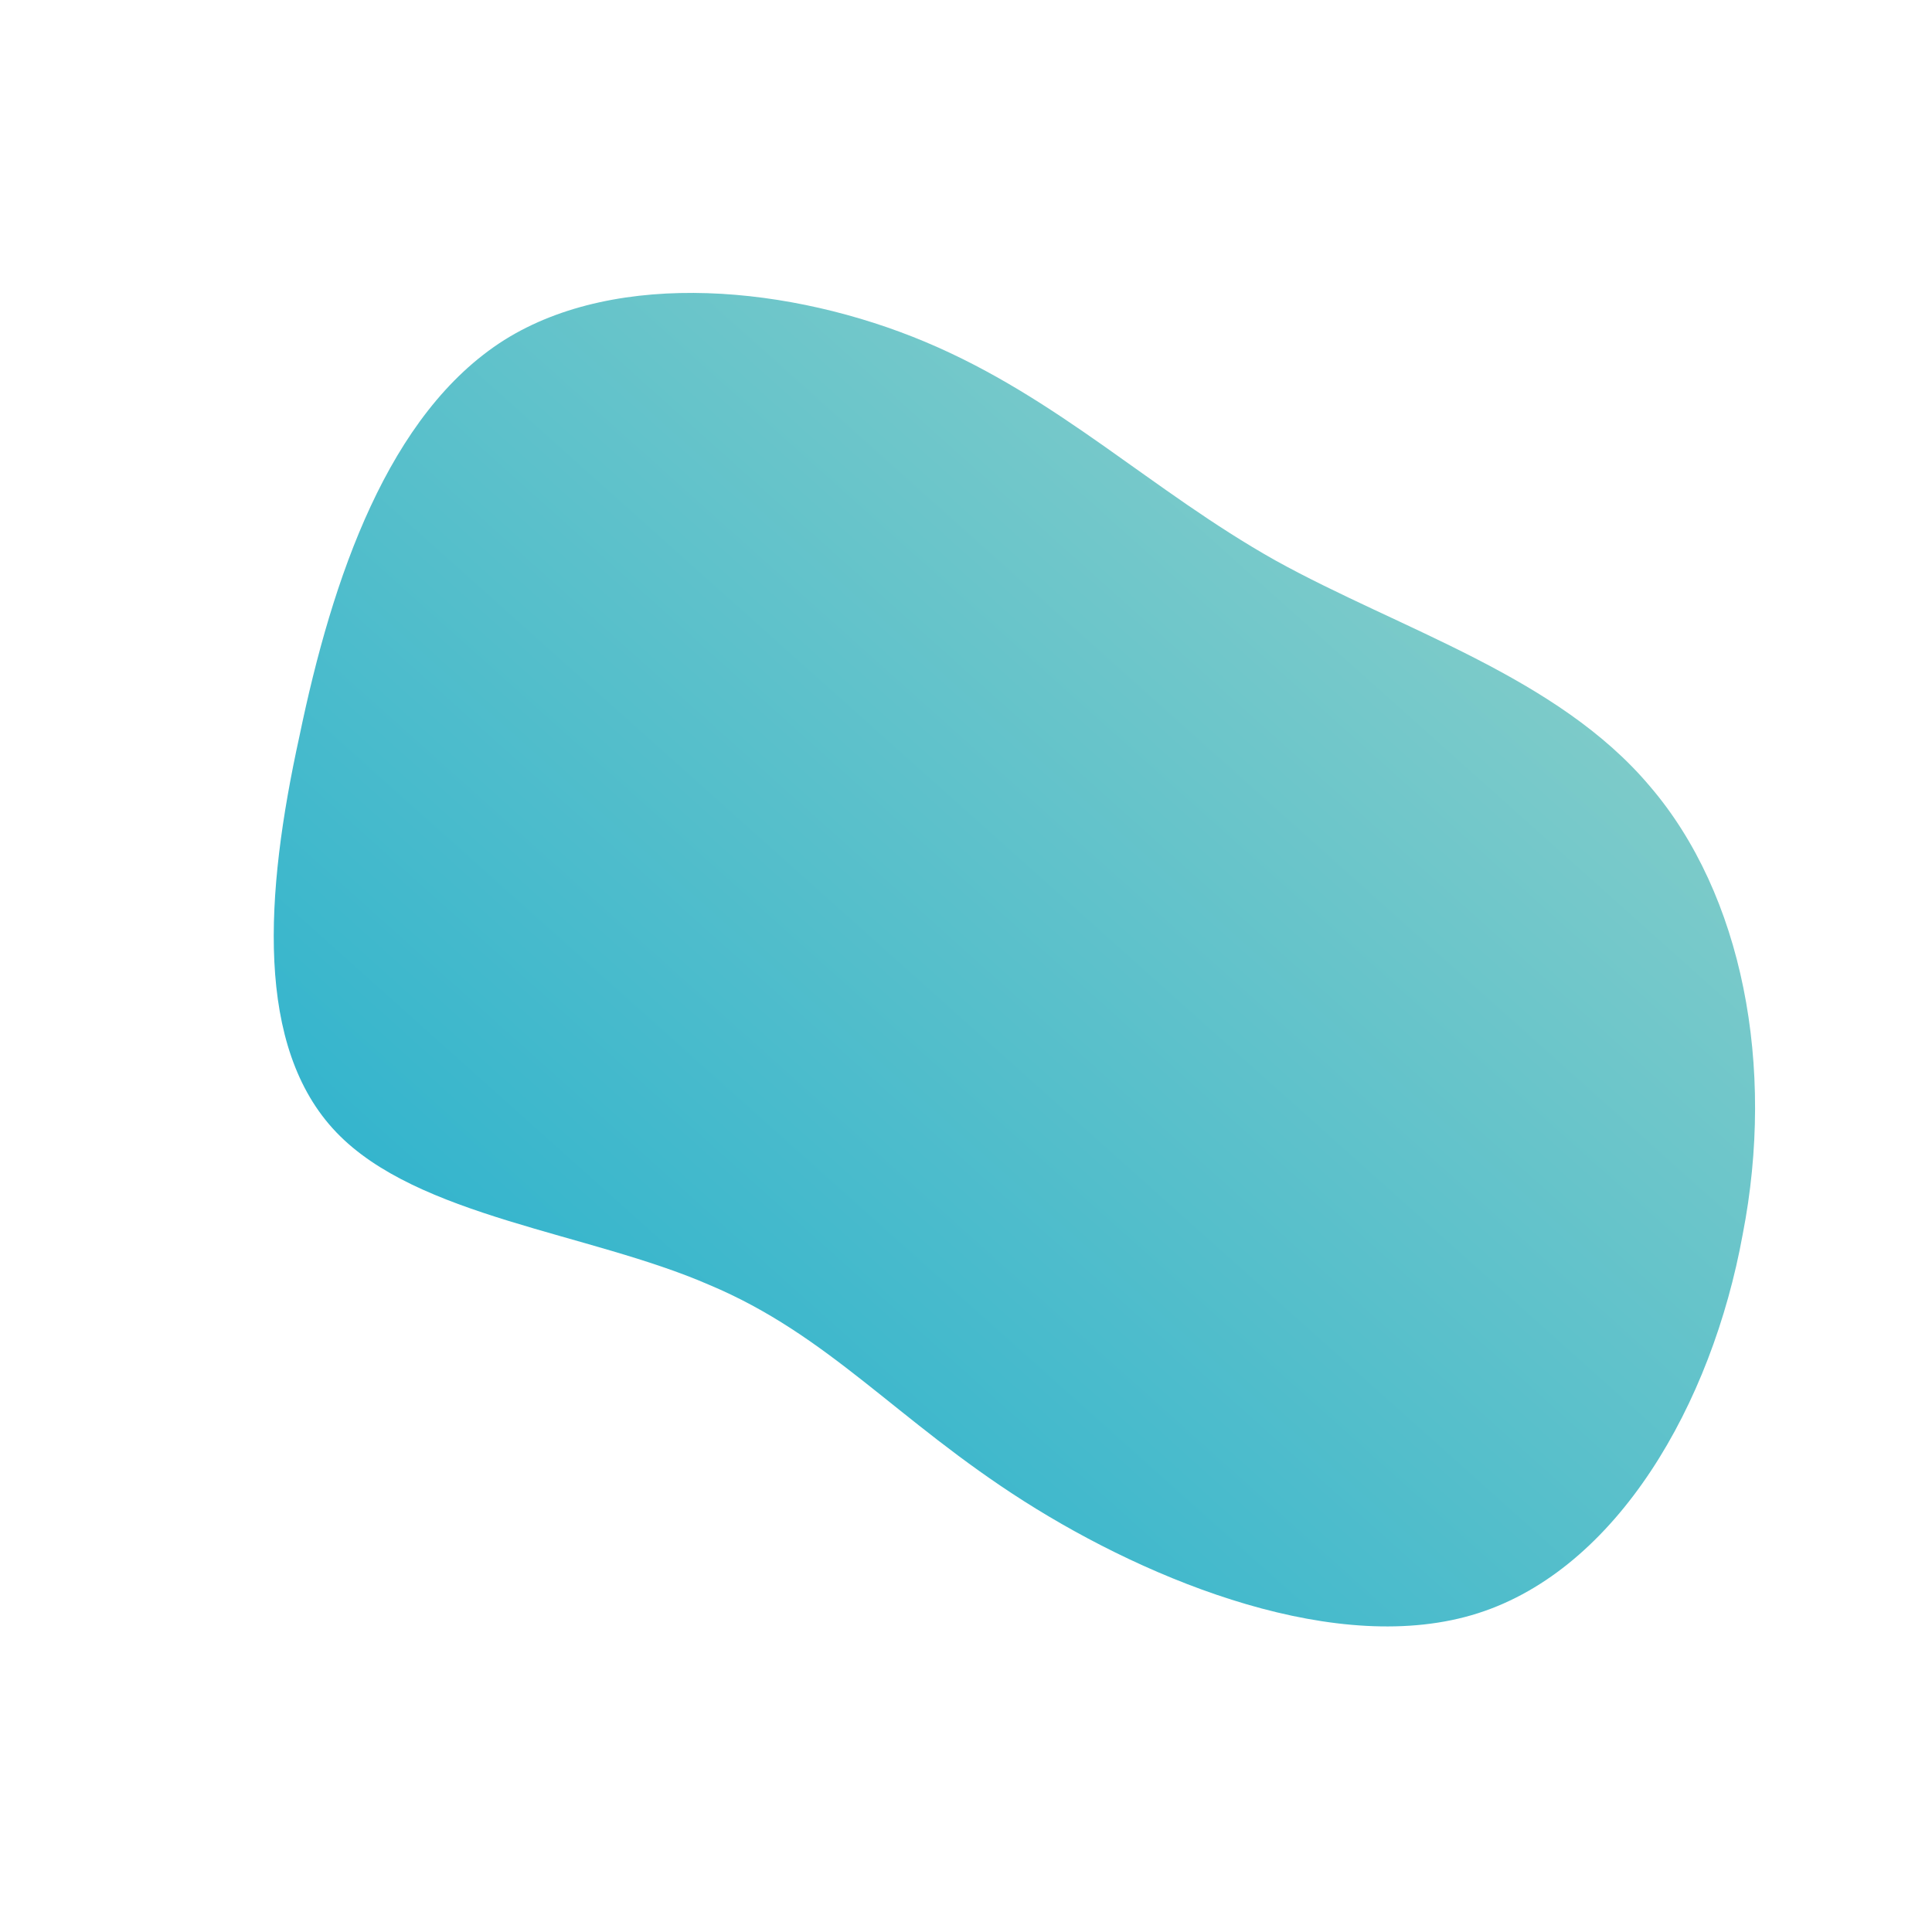
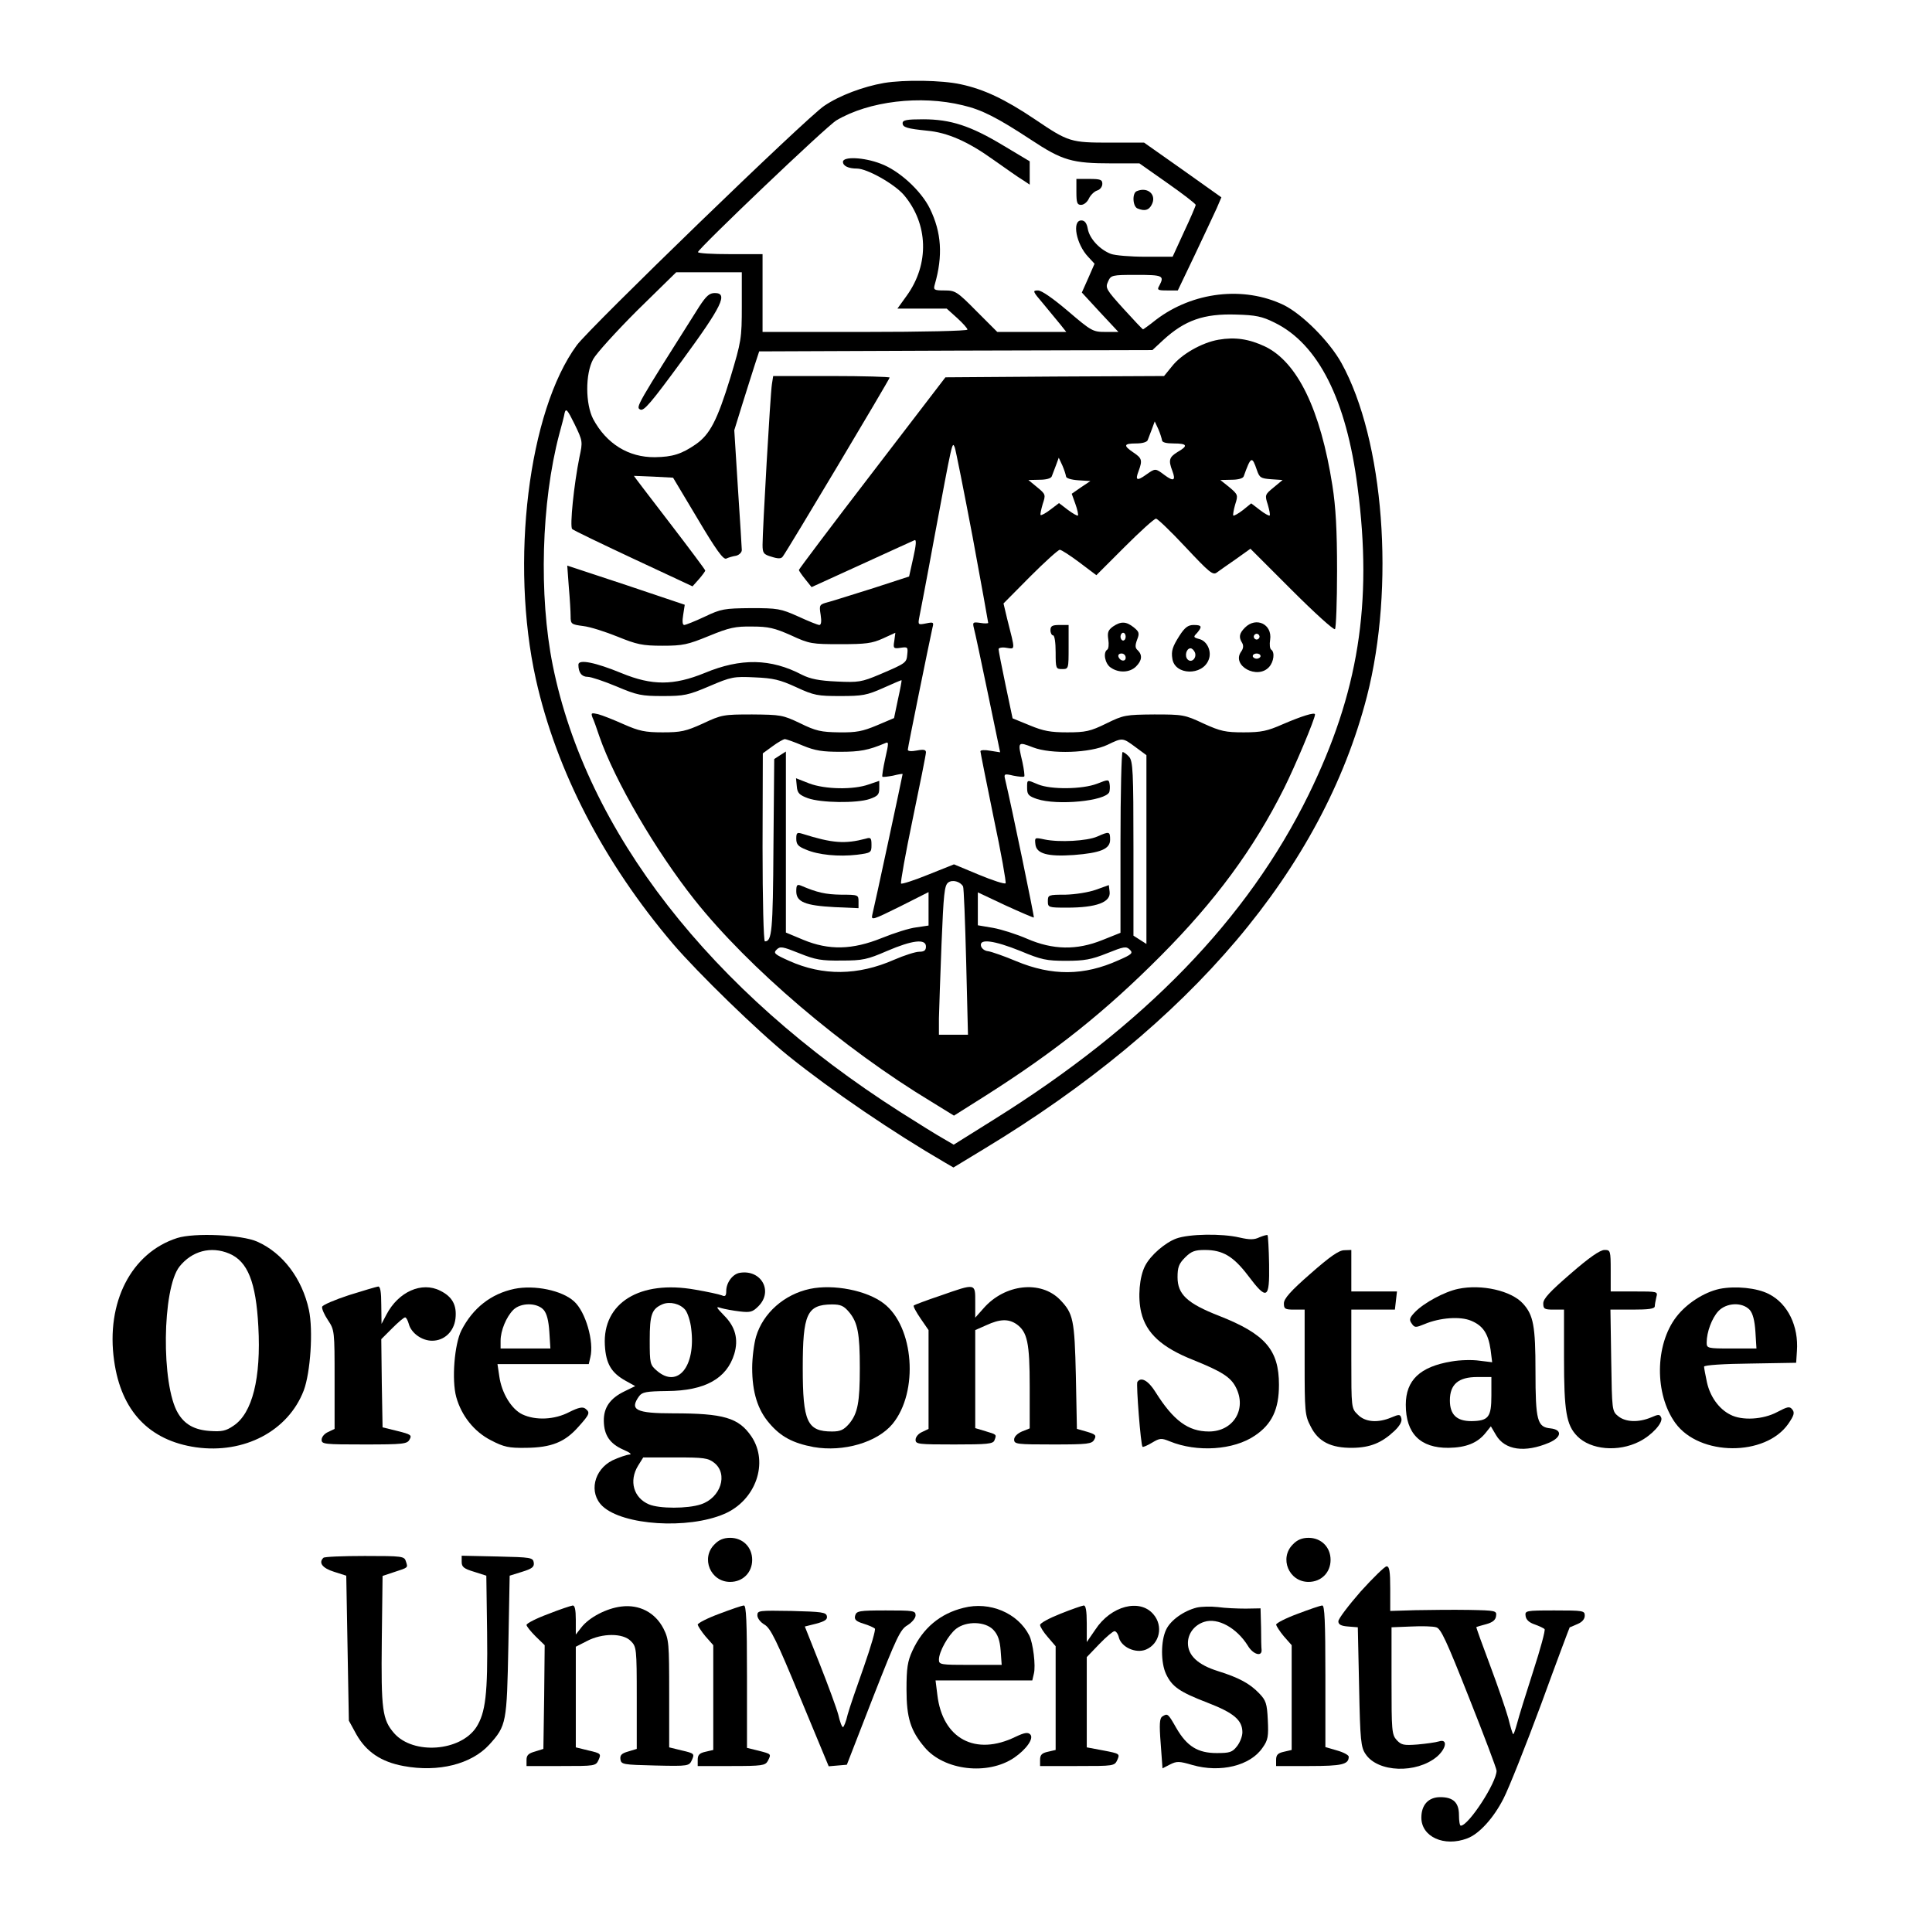
- <svg xmlns="http://www.w3.org/2000/svg" id="sw-js-blob-svg" viewBox="0 0 100 100" version="1.1">
-   <defs>
-     <linearGradient id="sw-gradient" x1="0" x2="1" y1="1" y2="0">
-       <stop id="stop1" stop-color="rgba(26.821, 172.619, 206.121, 1)" offset="0%" />
-       <stop id="stop2" stop-color="rgba(152.316, 210.673, 199.804, 1)" offset="100%" />
-     </linearGradient>
-   </defs>
-   <path fill="url(#sw-gradient)" d="M16,-21C22.5,-17.4,30.6,-15,35.4,-9.3C40.2,-3.7,41.9,5.2,40.2,13.9C38.6,22.7,33.7,31.2,26.5,33.5C19.3,35.8,9.6,31.9,3,27.7C-3.6,23.5,-7.1,19.1,-13.3,16.5C-19.5,13.8,-28.4,13,-32.6,8.6C-36.8,4.2,-36.3,-3.7,-34.5,-11.9C-32.8,-20.1,-29.9,-28.6,-23.9,-32.4C-18,-36.1,-9,-35.2,-2.1,-32.3C4.8,-29.4,9.6,-24.6,16,-21Z" width="100%" height="100%" transform="translate(50 50)" stroke-width="0" style="transition: all 0.3s ease 0s;" stroke="url(#sw-gradient)" />
+ <svg xmlns="http://www.w3.org/2000/svg" version="1.0" width="744pt" height="745pt" viewBox="0 0 744 745" preserveAspectRatio="xMidYMid meet">
+   <g transform="translate(0,745) scale(0.1,-0.1)" fill="#000000" stroke="none">
+     <path d="M3408 7130 c-80 -14 -171 -48 -230 -88 -66 -43 -902 -853 -954 -923 -187 -254 -258 -838 -158 -1288 79 -354 262 -707 529 -1021 96 -112 326 -336 445 -432 168 -135 402 -294 605 -412 l31 -18 117 71 c798 482 1306 1082 1477 1745 109 424 66 989 -98 1286 -46 83 -150 188 -223 224 -154 74 -350 51 -492 -57 -26 -21 -49 -37 -50 -37 -2 0 -36 36 -75 79 -68 75 -71 81 -60 105 11 25 14 26 110 26 101 0 108 -3 88 -41 -10 -17 -7 -19 30 -19 l41 0 66 138 c36 75 73 156 84 179 l18 42 -149 106 -149 105 -131 0 c-152 0 -160 2 -290 90 -116 78 -197 116 -286 135 -73 16 -218 18 -296 5z m304 -86 c73 -17 132 -47 263 -133 121 -80 158 -91 312 -91 l106 0 108 -76 c60 -42 109 -80 109 -84 0 -4 -20 -51 -45 -104 l-44 -96 -105 0 c-58 0 -117 5 -133 11 -42 16 -82 58 -89 96 -4 23 -12 33 -25 33 -37 0 -20 -92 27 -141 l24 -26 -24 -55 -25 -56 70 -76 71 -76 -50 0 c-48 0 -54 3 -144 80 -59 50 -102 80 -116 80 -22 0 -21 -3 20 -51 23 -28 53 -64 66 -80 l23 -29 -133 0 -133 0 -80 80 c-75 76 -82 80 -123 80 -41 0 -44 2 -38 23 32 111 26 201 -19 293 -34 69 -119 147 -190 173 -65 25 -145 28 -145 7 0 -16 21 -26 54 -26 39 0 144 -59 181 -102 94 -111 99 -266 11 -388 l-36 -50 95 0 95 0 40 -36 c22 -20 40 -40 40 -45 0 -5 -173 -9 -395 -9 l-395 0 0 150 0 150 -125 0 c-69 0 -124 3 -124 8 3 15 496 486 534 508 125 74 324 98 487 58z m-852 -774 c0 -126 -2 -136 -44 -276 -51 -166 -79 -219 -133 -257 -55 -38 -90 -49 -158 -50 -102 -1 -187 52 -238 147 -30 58 -31 174 0 231 12 22 88 106 170 188 l150 147 126 0 127 0 0 -130z m2054 -64 c168 -82 277 -297 320 -634 59 -449 3 -795 -189 -1187 -235 -479 -633 -890 -1213 -1252 l-155 -97 -41 24 c-22 12 -97 59 -165 102 -733 467 -1211 1082 -1340 1723 -54 269 -44 628 25 890 9 33 19 70 21 83 5 19 11 12 38 -43 32 -66 32 -68 19 -128 -21 -104 -38 -267 -28 -277 5 -5 111 -56 237 -115 l227 -106 25 28 c13 15 24 30 24 33 0 3 -62 86 -138 185 -76 99 -138 180 -137 180 0 0 35 -1 76 -3 l75 -4 95 -159 c71 -120 99 -158 110 -153 8 4 25 9 38 11 12 3 22 13 22 22 0 9 -7 116 -15 239 l-14 223 30 97 c17 53 38 122 48 152 l18 55 758 3 758 2 42 39 c83 76 156 102 281 98 75 -2 100 -7 148 -31z" />
+     <path d="M3480 6975 c0 -16 17 -21 95 -29 78 -7 157 -42 252 -110 49 -34 100 -71 116 -80 l27 -18 0 45 0 45 -102 61 c-126 76 -203 101 -309 101 -63 0 -79 -3 -79 -15z" />
+     <path d="M4150 6710 c0 -42 3 -50 18 -50 11 0 24 11 30 24 6 13 20 27 31 31 12 3 21 15 21 26 0 16 -7 19 -50 19 l-50 0 0 -50z" />
+     <path d="M4383 6713 c-19 -7 -16 -60 3 -67 27 -11 43 -7 54 14 21 38 -14 71 -57 53z" />
+     <path d="M2696 6268 c-243 -384 -245 -388 -228 -397 14 -8 41 24 162 189 154 210 178 260 126 260 -21 0 -33 -11 -60 -52z" />
+     <path d="M4698 6140 c-64 -11 -143 -56 -179 -102 l-31 -38 -421 -2 -422 -3 -282 -368 c-156 -203 -283 -372 -283 -375 1 -4 12 -20 25 -36 l24 -30 193 88 c106 49 198 90 204 93 8 3 6 -19 -5 -68 l-16 -72 -135 -44 c-74 -23 -152 -48 -174 -54 -38 -10 -38 -11 -32 -50 4 -25 2 -39 -5 -39 -6 0 -43 15 -82 33 -67 30 -79 32 -182 32 -103 -1 -115 -3 -178 -33 -38 -18 -74 -32 -79 -32 -7 0 -8 15 -4 39 l6 39 -226 76 -227 75 6 -82 c4 -45 7 -96 7 -113 0 -30 2 -32 48 -38 27 -3 86 -22 133 -41 74 -30 95 -35 173 -35 79 0 97 4 180 38 78 32 101 37 166 36 63 0 87 -6 150 -34 71 -33 81 -34 190 -34 98 0 122 3 164 22 l48 22 -4 -31 c-5 -29 -3 -31 24 -27 27 4 29 3 26 -25 -3 -33 -4 -34 -107 -78 -69 -29 -81 -31 -165 -27 -68 3 -102 10 -134 26 -120 63 -236 65 -375 7 -120 -49 -203 -49 -320 -1 -102 42 -167 55 -167 33 0 -31 13 -47 36 -47 13 0 63 -17 111 -37 80 -34 97 -37 178 -37 82 0 98 3 180 38 84 36 94 38 175 34 71 -3 97 -9 160 -38 69 -32 83 -34 170 -34 85 0 102 3 165 31 38 17 70 31 71 30 1 -1 -5 -34 -14 -74 l-15 -72 -66 -28 c-55 -23 -79 -28 -146 -27 -69 1 -89 5 -150 35 -67 32 -75 33 -185 34 -110 0 -118 -1 -190 -35 -66 -30 -85 -34 -155 -34 -68 0 -91 5 -150 31 -38 17 -83 35 -99 39 -26 6 -28 5 -22 -12 5 -10 17 -44 27 -74 59 -170 217 -441 367 -630 208 -262 571 -572 914 -779 l86 -53 122 77 c269 171 460 323 675 539 211 212 359 413 476 647 42 84 119 267 119 284 0 10 -53 -7 -125 -38 -59 -26 -82 -31 -150 -31 -70 0 -89 4 -155 34 -72 34 -80 35 -190 35 -110 -1 -118 -2 -185 -35 -61 -30 -80 -34 -150 -34 -65 0 -92 5 -145 27 l-66 27 -27 128 c-15 71 -27 133 -27 139 0 5 14 8 30 5 35 -5 35 -14 3 112 l-14 59 103 104 c56 56 108 103 114 103 6 0 40 -22 76 -49 l65 -49 109 109 c60 60 114 109 121 109 6 0 58 -50 114 -110 91 -97 105 -109 120 -98 10 7 43 31 74 52 l56 40 159 -159 c88 -88 163 -156 167 -151 4 4 8 105 8 224 0 160 -5 247 -18 330 -46 293 -135 476 -260 536 -62 29 -115 37 -179 26z m-218 -387 c0 -9 16 -13 45 -13 53 0 57 -9 15 -33 -32 -20 -36 -31 -20 -73 14 -37 5 -42 -30 -16 -36 27 -35 27 -72 1 -35 -25 -42 -21 -28 15 15 41 13 49 -20 71 -40 27 -38 35 10 35 24 0 42 5 45 13 2 6 10 26 16 42 l11 30 14 -30 c7 -16 13 -36 14 -42z m-730 -374 c33 -179 60 -328 60 -331 0 -2 -14 -3 -30 0 -29 4 -31 3 -25 -21 4 -14 28 -127 54 -252 l47 -226 -38 6 c-21 4 -38 3 -38 -2 0 -4 23 -119 51 -256 29 -136 49 -250 46 -253 -4 -4 -50 11 -103 33 l-96 40 -100 -40 c-54 -22 -101 -37 -104 -34 -3 3 17 115 45 249 28 134 51 249 51 257 0 10 -9 12 -35 7 -21 -4 -35 -3 -35 3 0 9 82 411 95 470 6 22 4 23 -25 17 -30 -6 -31 -5 -26 22 3 15 29 149 56 297 73 391 71 383 81 360 4 -11 35 -167 69 -346z m360 234 c0 -7 19 -13 47 -15 l47 -3 -36 -24 -36 -25 14 -39 c8 -22 12 -42 10 -45 -3 -2 -20 8 -39 22 l-34 26 -33 -25 c-18 -14 -35 -23 -38 -21 -2 3 2 21 8 42 12 36 12 38 -21 65 l-34 28 43 1 c25 0 44 5 47 13 2 6 10 26 16 42 l11 30 14 -30 c7 -16 13 -35 14 -42z m736 24 c10 -29 15 -32 55 -35 l44 -3 -35 -29 c-33 -27 -34 -29 -22 -66 6 -21 10 -40 7 -42 -2 -2 -19 7 -37 21 l-34 26 -32 -26 c-18 -14 -35 -23 -37 -21 -2 2 1 21 7 42 12 37 11 39 -22 67 l-35 28 43 1 c25 0 44 5 47 13 28 78 32 80 51 24z m-1751 -1062 c48 -20 77 -24 145 -24 75 0 108 6 172 33 15 7 15 3 1 -59 -8 -36 -13 -68 -11 -70 2 -2 20 0 41 4 20 5 37 8 37 6 0 -4 -110 -517 -117 -543 -5 -22 3 -19 106 32 l111 56 0 -64 0 -65 -47 -7 c-27 -3 -86 -22 -133 -41 -114 -46 -204 -48 -303 -7 l-67 28 0 349 0 349 -22 -14 -23 -15 -3 -338 c-2 -328 -6 -365 -33 -365 -5 0 -9 161 -9 363 l1 362 37 27 c20 15 42 27 47 28 6 0 37 -11 70 -25z m1283 -6 l42 -31 0 -364 0 -364 -25 16 -25 16 0 336 c0 298 -2 337 -17 354 -9 10 -20 18 -25 18 -4 0 -8 -157 -8 -348 l0 -349 -70 -28 c-99 -40 -191 -38 -290 5 -39 17 -98 36 -131 42 l-59 10 0 63 0 64 106 -50 c59 -27 108 -48 110 -47 2 3 -85 425 -111 534 -5 20 -2 21 32 13 21 -4 39 -6 42 -3 2 2 -1 27 -7 55 -19 80 -19 80 41 57 70 -27 220 -22 287 10 58 28 58 28 108 -9z m-665 -537 c3 -4 8 -134 12 -289 l7 -283 -56 0 -56 0 0 63 c1 34 5 163 10 287 8 193 11 226 26 237 16 12 46 4 57 -15z m-143 -232 c0 -15 -7 -20 -26 -20 -14 0 -58 -14 -97 -31 -139 -61 -274 -63 -405 -4 -56 25 -61 30 -48 43 14 14 23 12 88 -14 62 -25 85 -29 163 -28 81 0 99 4 175 37 98 42 150 48 150 17z m364 -17 c81 -34 101 -38 176 -38 71 0 98 5 158 29 65 26 74 28 88 14 13 -13 9 -18 -44 -41 -133 -60 -256 -61 -395 -3 -45 19 -94 36 -107 38 -14 1 -26 11 -28 21 -6 28 50 21 152 -20z" />
+     <path d="M3072 4418 c2 -26 10 -34 43 -46 50 -18 188 -20 238 -3 31 11 37 17 37 41 l0 29 -41 -14 c-59 -21 -168 -19 -229 4 l-51 20 3 -31z" />
+     <path d="M3070 4216 c0 -22 7 -30 37 -42 48 -21 127 -28 197 -20 54 7 56 8 56 38 0 27 -3 30 -22 24 -80 -21 -128 -18 -245 19 -20 6 -23 4 -23 -19z" />
+     <path d="M3070 4013 c0 -41 34 -55 148 -61 l92 -4 0 26 c0 25 -1 26 -67 26 -60 1 -92 8 -155 35 -15 6 -18 2 -18 -22z" />
+     <path d="M4230 4428 c-57 -22 -178 -23 -227 -3 -45 19 -43 20 -43 -14 0 -25 6 -31 38 -42 78 -26 265 -8 279 27 2 7 3 21 1 31 -3 18 -5 18 -48 1z" />
+     <path d="M4230 4224 c-39 -17 -146 -23 -203 -11 -38 8 -38 8 -35 -19 4 -36 47 -48 148 -41 103 8 140 23 140 59 0 32 -3 33 -50 12z" />
+     <path d="M4225 4019 c-28 -10 -79 -18 -117 -19 -66 0 -68 -1 -68 -25 0 -24 2 -25 73 -25 115 0 171 21 165 62 l-3 25 -50 -18z" />
+     <path d="M2976 5968 c-6 -37 -36 -563 -36 -619 0 -32 4 -37 35 -46 25 -8 37 -8 43 1 16 20 412 684 412 690 0 3 -101 6 -225 6 l-224 0 -5 -32z" />
+     <path d="M4291 5034 c-19 -14 -22 -23 -18 -50 3 -19 1 -36 -4 -39 -17 -11 -9 -54 13 -69 31 -22 74 -20 98 4 23 23 25 44 7 62 -11 9 -11 19 -3 41 10 25 8 31 -13 48 -29 23 -49 24 -80 3z m49 -39 c0 -8 -4 -15 -10 -15 -5 0 -10 7 -10 15 0 8 5 15 10 15 6 0 10 -7 10 -15z m0 -81 c0 -17 -22 -14 -28 4 -2 7 3 12 12 12 9 0 16 -7 16 -16z" />
+     <path d="M4800 5030 c-22 -22 -25 -37 -11 -59 6 -10 5 -22 -4 -34 -38 -54 63 -109 108 -59 18 20 23 57 8 67 -5 3 -7 20 -4 38 9 60 -54 90 -97 47z m54 -41 c-3 -5 -10 -7 -15 -3 -5 3 -7 10 -3 15 3 5 10 7 15 3 5 -3 7 -10 3 -15z m6 -69 c0 -5 -7 -10 -15 -10 -8 0 -15 5 -15 10 0 6 7 10 15 10 8 0 15 -4 15 -10z" />
+     <path d="M4050 5020 c0 -11 5 -20 10 -20 6 0 10 -28 10 -65 0 -63 1 -65 25 -65 25 0 25 1 25 85 l0 85 -35 0 c-28 0 -35 -4 -35 -20z" />
+     <path d="M4547 4998 c-26 -41 -32 -58 -27 -88 9 -64 116 -67 140 -4 13 32 -6 73 -37 80 -22 6 -23 8 -8 23 21 25 19 31 -13 31 -21 0 -34 -9 -55 -42z m60 -64 c8 -21 -13 -42 -28 -27 -13 13 -5 43 11 43 6 0 13 -7 17 -16z" />
+     <path d="M683 2676 c-177 -57 -275 -248 -243 -473 27 -194 135 -308 316 -334 186 -26 355 63 415 219 26 69 37 232 20 311 -26 120 -100 219 -199 263 -60 27 -243 35 -309 14z m201 -60 c71 -30 103 -110 112 -281 11 -199 -23 -335 -96 -383 -29 -20 -45 -23 -90 -20 -60 4 -98 25 -124 69 -65 109 -61 480 6 565 48 60 121 80 192 50z" />
+     <path d="M4535 2674 c-43 -16 -99 -64 -120 -105 -22 -42 -29 -122 -15 -180 19 -80 79 -135 200 -183 109 -44 145 -66 165 -106 43 -84 -10 -170 -104 -170 -80 0 -137 42 -206 152 -28 45 -56 60 -70 39 -5 -10 13 -243 20 -250 2 -2 19 5 37 16 30 18 36 18 68 5 105 -43 246 -34 328 22 66 44 93 102 93 196 0 135 -53 196 -231 266 -123 48 -160 83 -160 149 0 38 5 52 29 76 24 24 38 29 76 29 69 0 110 -24 167 -99 73 -97 83 -91 81 43 -1 59 -4 110 -6 113 -3 2 -16 -2 -31 -8 -20 -10 -38 -10 -77 -1 -68 16 -195 14 -244 -4z" />
+     <path d="M5053 2539 c-78 -68 -103 -97 -103 -115 0 -21 4 -24 40 -24 l40 0 0 -203 c0 -190 1 -205 23 -247 29 -59 78 -84 162 -83 68 1 112 19 161 65 20 19 30 36 27 48 -4 17 -8 17 -39 4 -52 -22 -101 -18 -129 11 -25 24 -25 26 -25 215 l0 190 84 0 84 0 4 35 4 35 -88 0 -88 0 0 80 0 80 -27 -1 c-21 0 -56 -25 -130 -90z" />
+     <path d="M6056 2539 c-80 -69 -106 -97 -106 -115 0 -21 4 -24 40 -24 l40 0 0 -186 c0 -207 9 -259 51 -302 52 -53 158 -62 239 -21 48 24 92 72 85 92 -6 14 -10 14 -40 1 -48 -20 -98 -18 -126 5 -24 19 -24 23 -27 215 l-3 196 85 0 c62 0 86 3 86 13 0 6 3 22 6 35 6 22 5 22 -85 22 l-91 0 0 80 c0 78 -1 80 -24 80 -17 0 -60 -30 -130 -91z" />
+     <path d="M2853 2542 c-28 -4 -53 -38 -53 -70 0 -19 -4 -23 -17 -17 -10 4 -56 14 -103 22 -213 38 -357 -51 -348 -214 4 -72 25 -107 81 -138 l36 -20 -41 -20 c-56 -27 -81 -63 -80 -115 1 -54 23 -87 75 -110 26 -11 35 -19 23 -19 -11 -1 -40 -11 -64 -22 -73 -36 -93 -126 -39 -177 79 -74 329 -90 469 -30 122 52 173 198 105 299 -49 72 -107 89 -301 89 -144 0 -170 13 -132 66 12 16 27 19 108 20 146 1 230 48 259 143 17 57 4 105 -39 148 -32 33 -33 36 -12 29 14 -4 46 -10 72 -13 41 -5 50 -2 72 20 58 58 11 142 -71 129z m-211 -143 c9 -11 20 -44 23 -73 18 -145 -52 -231 -132 -162 -27 23 -28 28 -28 119 0 99 8 120 50 138 28 11 67 2 87 -22z m112 -590 c54 -43 25 -135 -52 -160 -51 -17 -160 -17 -200 0 -59 25 -78 90 -42 149 l20 32 124 0 c110 0 126 -2 150 -21z" />
+     <path d="M1346 2456 c-55 -18 -102 -38 -104 -45 -2 -7 8 -30 22 -51 26 -39 26 -42 26 -230 l0 -190 -25 -12 c-14 -6 -25 -19 -25 -30 0 -17 11 -18 165 -18 151 0 165 2 174 19 10 17 5 20 -47 33 l-57 14 -3 170 -2 170 42 42 c23 23 45 42 50 42 4 0 10 -11 14 -25 9 -35 50 -65 90 -65 47 0 84 35 90 85 6 52 -12 85 -59 108 -71 36 -161 -4 -207 -92 l-19 -36 -1 73 c0 51 -4 72 -12 71 -7 -1 -58 -16 -112 -33z" />
+     <path d="M1983 2480 c-90 -19 -160 -74 -204 -160 -27 -53 -38 -191 -20 -257 20 -72 69 -134 134 -167 50 -26 69 -30 135 -29 98 1 150 22 202 81 44 49 46 55 27 70 -10 8 -26 5 -62 -13 -57 -30 -130 -33 -181 -9 -42 20 -80 82 -89 147 l-7 47 176 0 176 0 6 26 c15 60 -18 176 -63 216 -46 42 -152 64 -230 48z m113 -81 c12 -14 19 -40 22 -85 l4 -64 -96 0 -96 0 0 30 c0 39 22 92 49 119 28 28 91 29 117 0z" />
+     <path d="M3123 2480 c-99 -21 -181 -93 -208 -184 -8 -27 -15 -82 -15 -121 0 -93 21 -161 66 -213 44 -52 91 -77 171 -92 115 -20 245 18 304 89 102 124 83 376 -34 465 -65 50 -193 75 -284 56z m151 -90 c33 -40 41 -82 41 -215 0 -133 -8 -175 -41 -215 -21 -24 -34 -30 -66 -30 -96 0 -113 37 -113 245 0 208 16 244 112 245 34 0 46 -5 67 -30z" />
+     <path d="M3626 2454 c-54 -18 -101 -36 -103 -38 -3 -3 9 -25 26 -50 l31 -45 0 -191 0 -190 -25 -12 c-14 -6 -25 -19 -25 -30 0 -17 11 -18 149 -18 127 0 150 2 155 16 9 23 9 22 -34 35 l-40 12 0 189 0 189 43 19 c52 24 85 25 116 4 42 -30 51 -71 51 -242 l0 -160 -30 -12 c-18 -8 -30 -20 -30 -31 0 -18 10 -19 150 -19 135 0 150 2 159 19 9 16 5 20 -28 30 l-39 11 -4 203 c-5 219 -10 242 -61 295 -74 76 -213 61 -295 -33 l-32 -36 0 61 c0 72 3 72 -134 24z" />
+     <path d="M5622 2480 c-53 -11 -132 -54 -166 -89 -22 -23 -24 -30 -13 -45 11 -16 15 -16 49 -2 59 25 138 31 180 13 46 -19 66 -50 75 -112 l6 -48 -49 6 c-27 4 -75 3 -108 -3 -121 -20 -176 -72 -176 -167 0 -111 56 -167 165 -166 68 1 112 19 143 58 l20 25 20 -34 c34 -58 111 -69 205 -29 48 21 51 50 5 55 -51 5 -58 29 -58 221 0 174 -8 216 -48 260 -45 50 -160 76 -250 57z m128 -411 c0 -84 -11 -98 -77 -99 -57 0 -83 25 -83 80 0 62 33 90 105 90 l55 0 0 -71z" />
+     <path d="M6630 2480 c-60 -13 -127 -56 -167 -108 -83 -108 -84 -298 -4 -409 93 -129 348 -130 436 -3 22 32 25 43 15 55 -10 13 -18 11 -58 -10 -54 -29 -136 -34 -181 -10 -44 22 -78 70 -90 125 -6 28 -11 55 -11 60 0 6 77 11 178 12 l177 3 3 45 c7 96 -35 183 -108 220 -46 24 -129 32 -190 20z m116 -81 c12 -14 19 -40 22 -85 l4 -64 -96 0 c-93 0 -96 1 -96 23 0 40 20 94 45 121 31 33 92 36 121 5z" />
+     <path d="M2755 1495 c-54 -53 -16 -145 60 -145 49 0 85 36 85 85 0 49 -36 85 -85 85 -25 0 -44 -8 -60 -25z" />
+     <path d="M4985 1495 c-54 -53 -16 -145 60 -145 49 0 85 36 85 85 0 49 -36 85 -85 85 -25 0 -44 -8 -60 -25z" />
+     <path d="M1247 1443 c-20 -19 -4 -40 41 -54 l47 -15 5 -279 5 -280 29 -53 c38 -67 95 -106 182 -122 134 -25 261 7 330 82 67 74 68 84 74 383 l5 269 48 15 c39 12 47 19 45 35 -3 20 -10 21 -140 24 l-138 3 0 -24 c0 -19 8 -26 48 -38 l47 -15 3 -219 c3 -238 -6 -310 -42 -366 -62 -93 -242 -106 -316 -23 -46 53 -51 89 -48 360 l3 247 45 15 c55 18 53 16 45 41 -6 20 -13 21 -159 21 -84 0 -156 -3 -159 -7z" />
+     <path d="M5246 1313 c-47 -54 -86 -105 -86 -115 0 -12 10 -18 38 -20 l37 -3 5 -230 c4 -207 7 -233 25 -259 47 -71 196 -76 275 -10 37 32 42 70 8 59 -13 -4 -50 -9 -83 -12 -53 -4 -62 -2 -80 17 -19 21 -20 36 -20 229 l0 206 75 3 c41 2 85 1 97 -3 18 -4 40 -52 127 -272 58 -146 106 -273 106 -281 0 -46 -108 -212 -138 -212 -4 0 -7 18 -7 41 0 48 -22 69 -72 69 -46 0 -73 -30 -73 -79 0 -74 88 -114 177 -80 46 17 102 79 140 154 20 39 85 202 145 364 59 162 109 295 110 296 2 0 15 6 31 13 17 7 27 19 27 32 0 19 -6 20 -116 20 -113 0 -115 -1 -112 -22 2 -14 14 -25 35 -32 17 -6 34 -14 38 -18 4 -3 -16 -77 -44 -163 -28 -87 -56 -177 -62 -201 -7 -25 -13 -43 -15 -41 -3 2 -11 30 -19 62 -9 32 -40 123 -70 203 -30 80 -54 146 -53 148 2 1 19 6 38 11 25 7 36 16 38 31 3 21 0 22 -105 24 -59 1 -152 0 -205 -1 l-98 -3 0 86 c0 66 -3 86 -14 86 -7 0 -52 -44 -100 -97z" />
+     <path d="M2113 1226 c-46 -17 -83 -36 -83 -42 0 -5 16 -25 35 -44 l35 -34 -2 -200 -3 -200 -32 -10 c-25 -7 -33 -14 -33 -32 l0 -24 133 0 c132 0 134 0 145 24 10 23 9 25 -39 36 l-49 12 0 194 0 194 43 22 c59 31 139 31 169 0 22 -22 23 -28 23 -219 l0 -197 -33 -10 c-25 -7 -32 -14 -30 -30 3 -20 10 -21 134 -24 130 -3 131 -2 142 22 10 23 9 25 -39 36 l-49 12 0 207 c0 195 -1 209 -22 251 -32 62 -93 94 -163 85 -57 -7 -124 -42 -154 -81 l-21 -27 0 57 c0 39 -4 56 -12 55 -7 -1 -50 -15 -95 -33z" />
+     <path d="M2773 1227 c-46 -17 -83 -36 -83 -42 1 -5 14 -26 30 -45 l30 -34 0 -202 0 -202 -30 -7 c-23 -5 -30 -12 -30 -31 l0 -24 130 0 c118 0 130 2 140 19 14 28 15 27 -35 40 l-45 11 0 275 c0 214 -3 275 -12 274 -7 0 -50 -15 -95 -32z" />
+     <path d="M3715 1250 c-90 -22 -157 -78 -197 -165 -19 -41 -23 -67 -23 -150 0 -110 16 -159 70 -223 75 -89 243 -109 345 -40 48 33 77 75 62 90 -9 9 -22 7 -56 -9 -155 -76 -282 -8 -302 161 l-7 56 186 0 187 0 6 26 c8 30 -3 119 -18 148 -44 86 -152 132 -253 106z m115 -85 c17 -18 25 -40 28 -80 l4 -55 -121 0 c-115 0 -121 1 -121 20 0 31 36 95 66 119 40 31 113 29 144 -4z" />
+     <path d="M4088 1227 c-43 -17 -78 -36 -78 -43 0 -7 14 -29 30 -47 l30 -35 0 -200 0 -200 -30 -7 c-23 -5 -30 -12 -30 -31 l0 -24 143 0 c142 0 144 0 155 24 10 23 9 24 -54 36 l-64 12 0 174 0 174 48 50 c27 28 53 50 59 50 6 0 14 -11 17 -25 10 -37 65 -62 104 -46 53 22 68 91 29 136 -52 62 -164 33 -224 -59 l-33 -48 0 71 c0 51 -4 71 -12 70 -7 -1 -48 -15 -90 -32z" />
+     <path d="M4614 1251 c-51 -13 -101 -49 -118 -85 -21 -44 -21 -128 0 -172 23 -48 51 -68 160 -110 101 -39 134 -67 134 -114 0 -15 -9 -39 -21 -54 -18 -23 -28 -26 -78 -26 -73 0 -115 26 -156 97 -32 56 -33 57 -54 44 -10 -7 -12 -29 -6 -104 l7 -96 29 15 c26 13 35 13 86 -2 108 -31 224 -3 271 67 21 29 23 44 20 106 -3 64 -7 76 -33 103 -36 38 -79 61 -159 86 -77 24 -116 60 -116 108 0 37 25 70 63 82 52 17 125 -23 168 -92 20 -34 55 -44 53 -16 -1 6 -2 45 -2 86 l-2 74 -57 -1 c-32 0 -80 2 -108 6 -27 3 -64 2 -81 -2z" />
+     <path d="M5003 1227 c-46 -17 -83 -36 -83 -42 1 -5 14 -26 30 -45 l30 -34 0 -202 0 -202 -30 -7 c-23 -5 -30 -12 -30 -31 l0 -24 128 0 c126 0 152 6 152 36 0 6 -20 17 -45 24 l-45 13 0 273 c0 213 -3 274 -12 273 -7 0 -50 -15 -95 -32z" />
+     <path d="M2920 1221 c0 -11 12 -27 28 -36 23 -14 46 -60 137 -281 l110 -265 35 3 35 3 101 260 c91 232 105 262 133 278 17 11 31 27 31 38 0 18 -8 19 -114 19 -104 0 -114 -2 -119 -20 -4 -15 3 -22 32 -31 20 -6 40 -15 44 -19 4 -3 -15 -69 -42 -146 -27 -76 -56 -160 -63 -186 -6 -27 -15 -48 -18 -48 -4 0 -12 21 -18 48 -7 26 -39 113 -71 194 l-58 146 44 11 c33 9 44 16 41 29 -3 15 -20 17 -136 20 -126 2 -132 2 -132 -17z" />
+   </g>
</svg>
